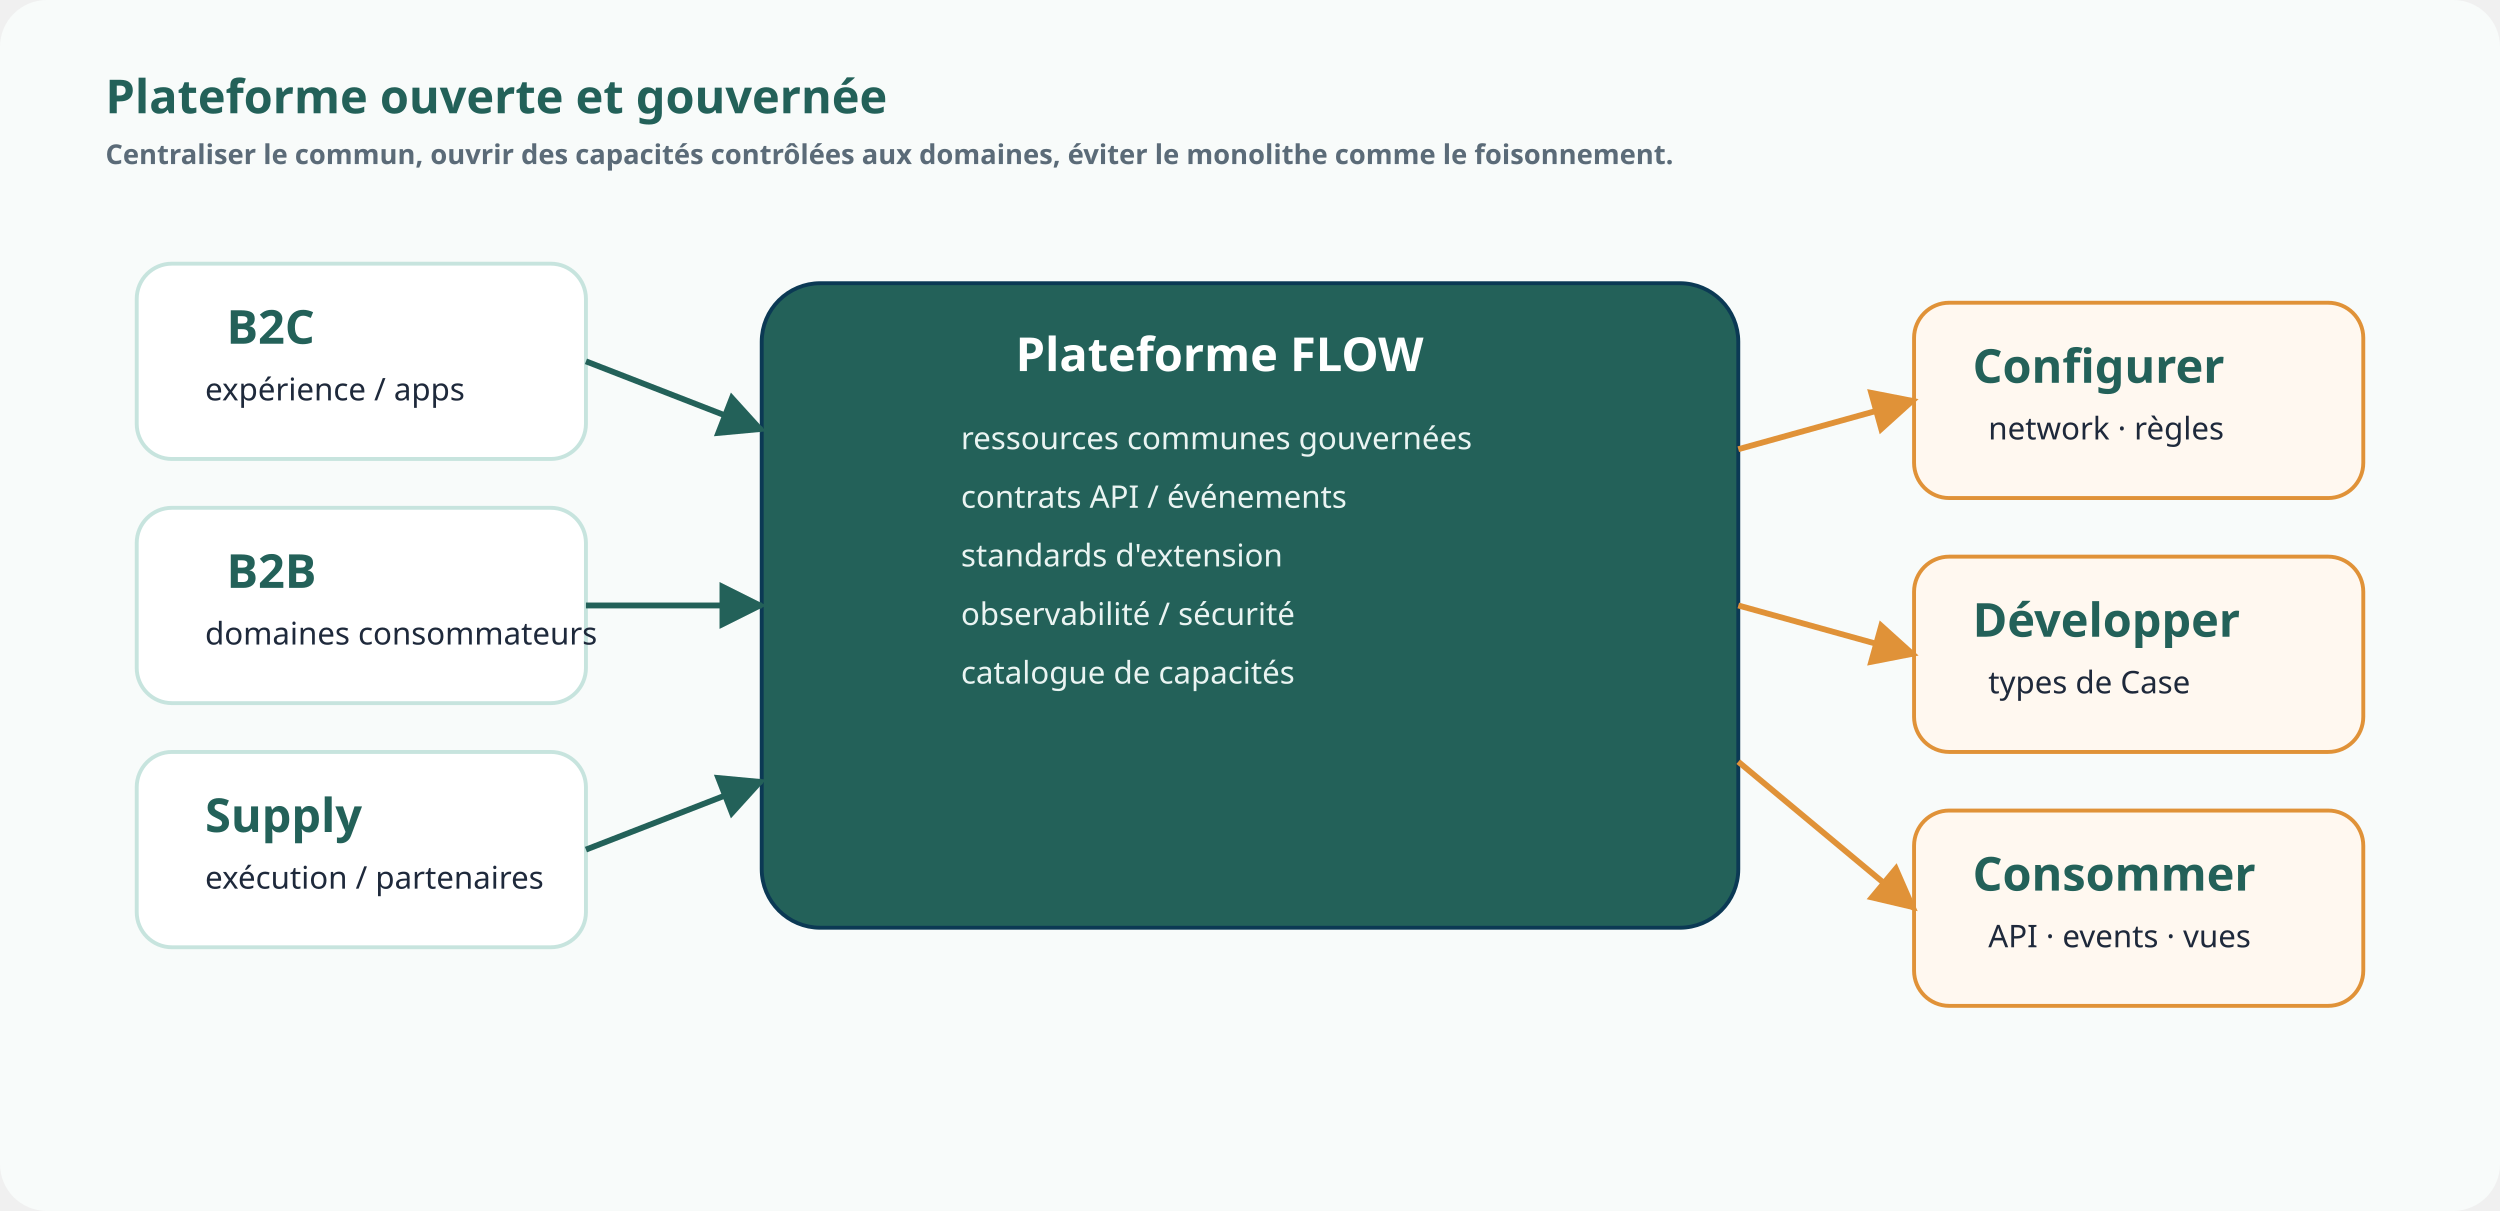
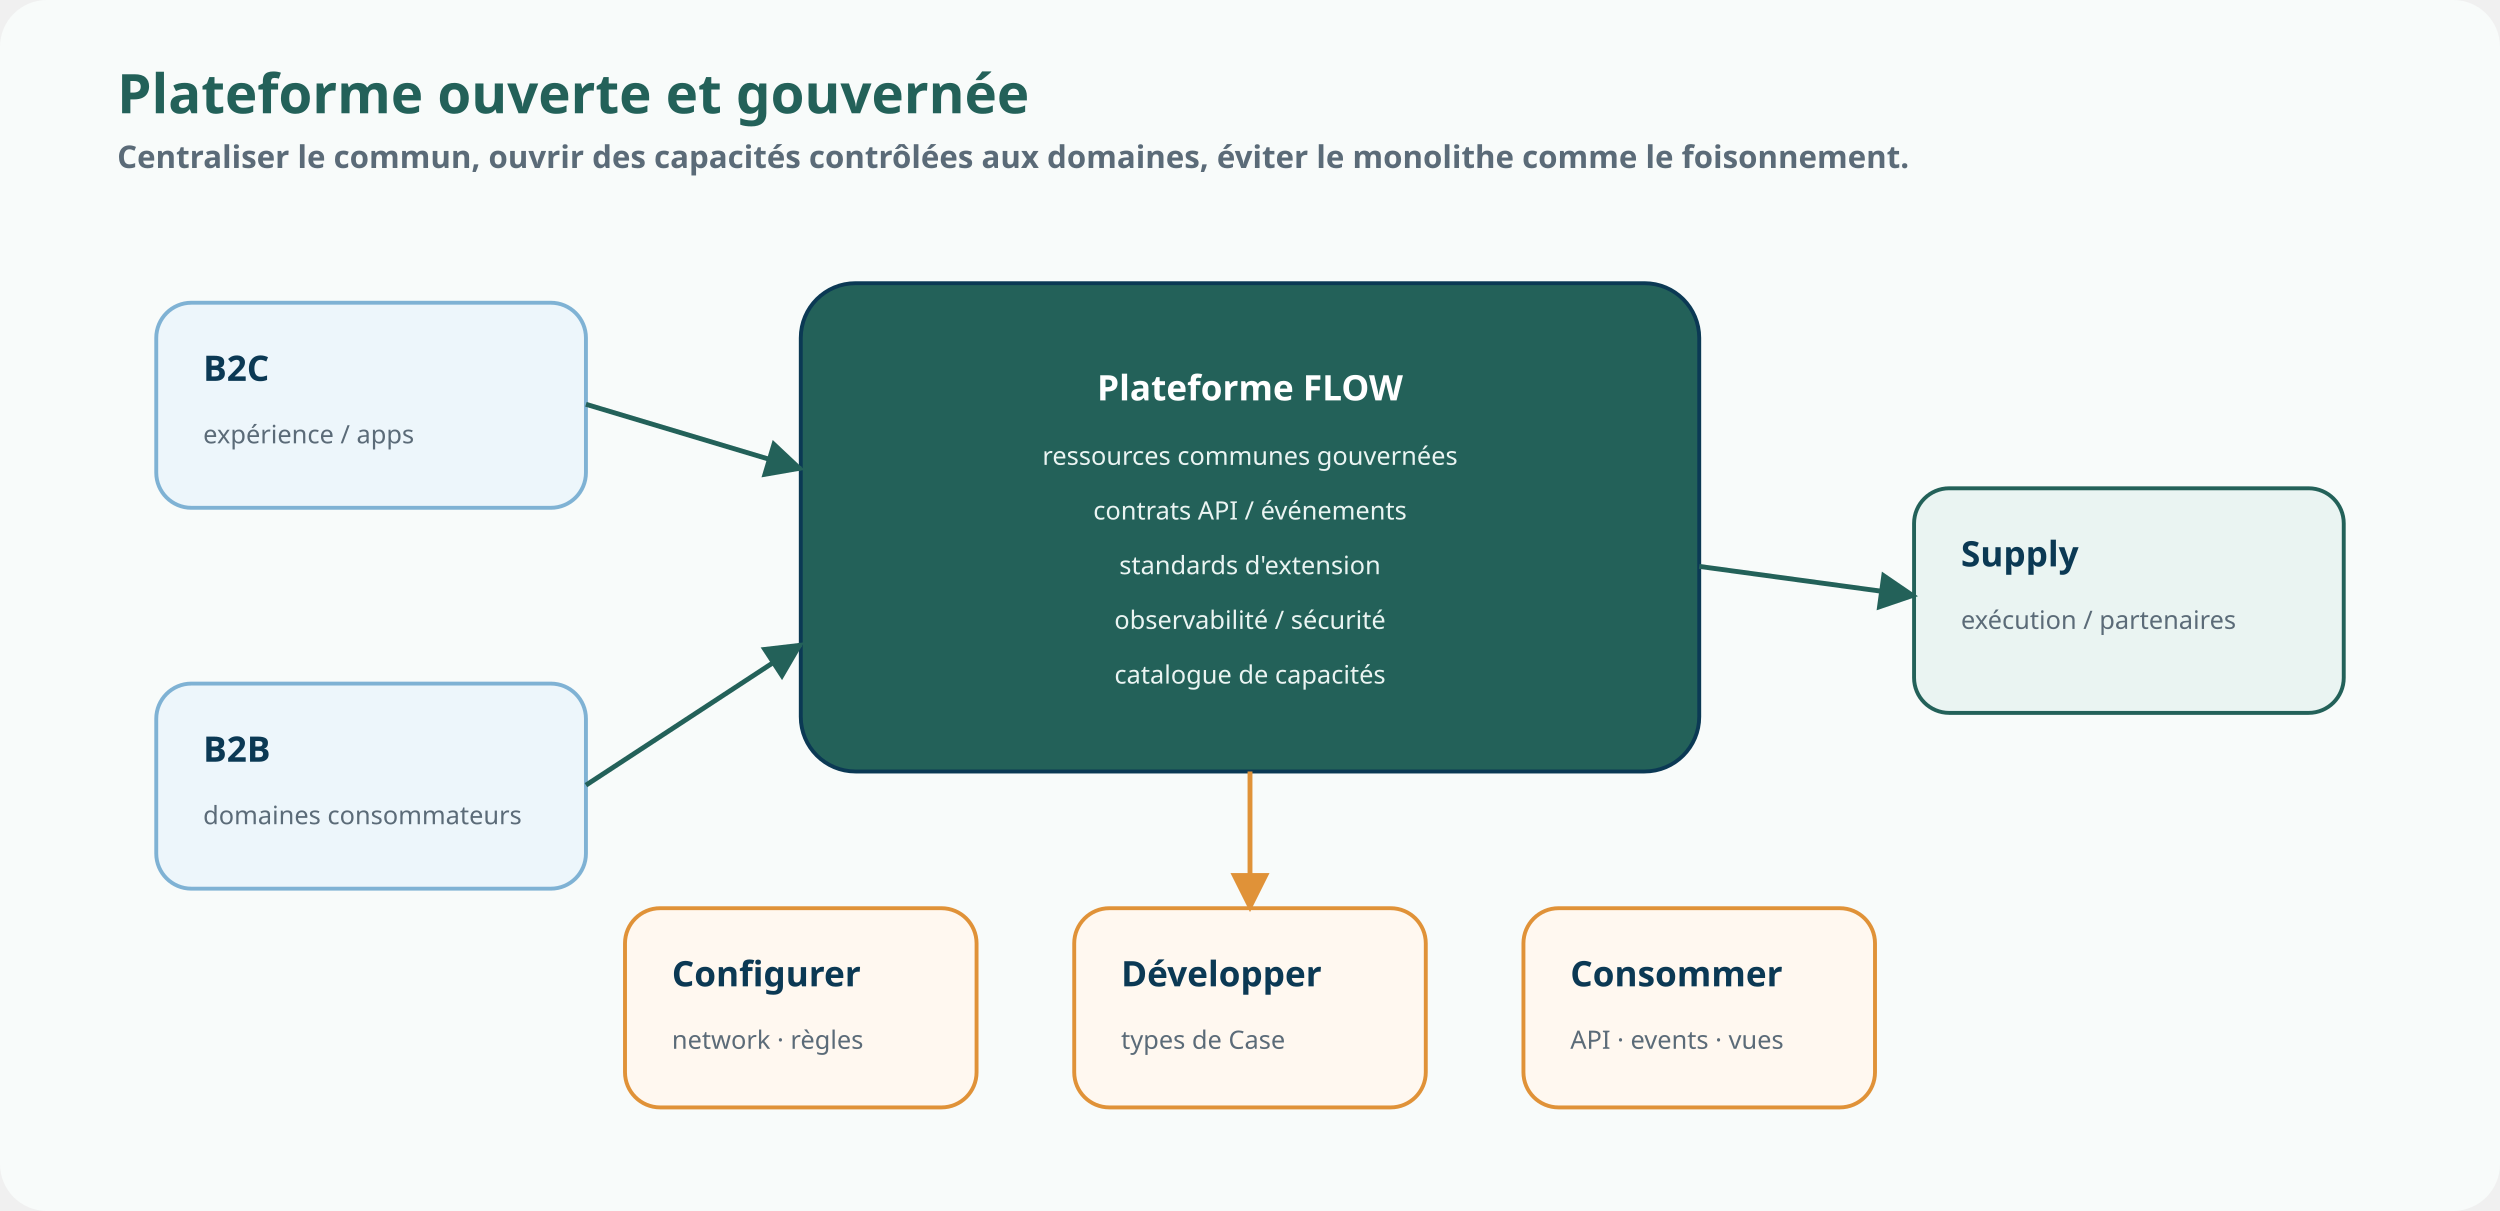
- <svg xmlns="http://www.w3.org/2000/svg" width="1280" height="620" viewBox="0 0 1280 620" preserveAspectRatio="xMidYMid meet" role="img">
+ <svg xmlns="http://www.w3.org/2000/svg" width="1280" height="620" viewBox="0 0 1280 620" preserveAspectRatio="xMidYMid meet" role="img" aria-labelledby="title desc">
  <defs>
-     <style>.bg{fill:#f8fbfa}.box{fill:#fff;stroke:#c7e4de;stroke-width:2}.core{fill:#236159;stroke:#0b3954;stroke-width:2}.accent{fill:#fff8f0;stroke:#e09238;stroke-width:2}.h{font:700 24px Aptos,Calibri,sans-serif;fill:#236159}.hw{font:700 24px Aptos,Calibri,sans-serif;fill:#fff}.t{font:500 16px Aptos,Calibri,sans-serif;fill:#1e293b}.tw{font:500 16px Aptos,Calibri,sans-serif;fill:#eaf4f2}.s{font:600 14px Aptos,Calibri,sans-serif;fill:#5b6b78}.a{stroke:#236159;stroke-width:3;fill:none;marker-end:url(#m)}.aa{stroke:#e09238;stroke-width:3;fill:none;marker-end:url(#ma)}</style>
-     <marker id="m" viewBox="0 0 10 10" refX="9" refY="5" markerWidth="8" markerHeight="8" orient="auto">
-       <path d="M0,0 L10,5 L0,10z" fill="#236159" />
+     <style>
+       .bg{fill:#f8fbfa}.panel{fill:#fff;stroke:#c7e4de;stroke-width:2}.panelSoft{fill:#eaf4f2;stroke:#236159;stroke-width:2}.accent{fill:#fff8f0;stroke:#e09238;stroke-width:2}.amber{fill:#fff8f0;stroke:#e09238;stroke-width:2}.green{fill:#eaf4f2;stroke:#236159;stroke-width:2}.blue{fill:#edf6fb;stroke:#7fb2d4;stroke-width:2}.purple{fill:#f4f0fb;stroke:#a98bd3;stroke-width:2}.grey{fill:#f4f6f8;stroke:#cbd5e1;stroke-width:2}.red{fill:#fff0ef;stroke:#d98b7d;stroke-width:2}.core{fill:#236159;stroke:#0b3954;stroke-width:2}.dark{fill:#0b3954;stroke:#052437;stroke-width:2}.title{font:700 28px Aptos,Calibri,Segoe UI,sans-serif;fill:#236159}.subtitle{font:600 16px Aptos,Calibri,Segoe UI,sans-serif;fill:#5b6b78}.h{font:700 18px Aptos,Calibri,Segoe UI,sans-serif;fill:#0b3954}.hWhite{font:700 18px Aptos,Calibri,Segoe UI,sans-serif;fill:#fff}.txt{font:500 15px Aptos,Calibri,Segoe UI,sans-serif;fill:#1e293b}.small{font:500 13px Aptos,Calibri,Segoe UI,sans-serif;fill:#5b6b78}.smallWhite{font:500 13px Aptos,Calibri,Segoe UI,sans-serif;fill:#eaf4f2}.pill{fill:#eaf4f2;stroke:#c7e4de;stroke-width:1.5}.pillAccent{fill:#fff8f0;stroke:#e09238;stroke-width:1.5}.pillText{font:700 12px Aptos,Calibri,Segoe UI,sans-serif;fill:#0b3954}.pillAccentText{font:700 12px Aptos,Calibri,Segoe UI,sans-serif;fill:#8a4f0f}.arrow{stroke:#236159;stroke-width:2.5;fill:none;marker-end:url(#arrow)}.arrowAccent{stroke:#e09238;stroke-width:2.5;fill:none;marker-end:url(#arrowAccent)}.arrowSoft{stroke:#8aa7a1;stroke-width:2;fill:none;stroke-dasharray:6 6;marker-end:url(#arrow)}.dash{stroke-dasharray:6 6}.label{font:700 12px Aptos,Calibri,Segoe UI,sans-serif;fill:#236159}.labelAccent{font:700 12px Aptos,Calibri,Segoe UI,sans-serif;fill:#8a4f0f}.num{font:800 20px Aptos,Calibri,Segoe UI,sans-serif;fill:#e09238}
+     </style>
+     <marker id="arrow" viewBox="0 0 10 10" refX="9" refY="5" markerWidth="8" markerHeight="8" orient="auto-start-reverse">
+       <path d="M0,0 L10,5 L0,10 z" fill="#236159" />
    </marker>
-     <marker id="ma" viewBox="0 0 10 10" refX="9" refY="5" markerWidth="8" markerHeight="8" orient="auto">
-       <path d="M0,0 L10,5 L0,10z" fill="#e09238" />
+     <marker id="arrowAccent" viewBox="0 0 10 10" refX="9" refY="5" markerWidth="8" markerHeight="8" orient="auto-start-reverse">
+       <path d="M0,0 L10,5 L0,10 z" fill="#e09238" />
    </marker>
  </defs>
-   <rect class="bg" width="1280" height="620" rx="24" />
-   <text class="h" x="54" y="58">Plateforme ouverte et gouvernée</text>
-   <text class="s" x="54" y="84">Centraliser le commun, ouvrir des capacités contrôlées aux domaines, éviter le monolithe comme le foisonnement.</text>
-   <rect class="core" x="390" y="145" width="500" height="330" rx="30" />
-   <text class="hw" x="520" y="190">Plateforme FLOW</text>
-   <text class="tw" x="492" y="230">ressources communes gouvernées</text>
-   <text class="tw" x="492" y="260">contrats API / événements</text>
-   <text class="tw" x="492" y="290">standards d'extension</text>
-   <text class="tw" x="492" y="320">observabilité / sécurité</text>
-   <text class="tw" x="492" y="350">catalogue de capacités</text>
-   <rect class="box" x="70" y="135" width="230" height="100" rx="18" />
-   <text class="h" x="116" y="176">B2C</text>
-   <text class="t" x="105" y="205">expérience / apps</text>
-   <rect class="box" x="70" y="260" width="230" height="100" rx="18" />
-   <text class="h" x="116" y="301">B2B</text>
-   <text class="t" x="105" y="330">domaines consommateurs</text>
-   <rect class="box" x="70" y="385" width="230" height="100" rx="18" />
-   <text class="h" x="105" y="426">Supply</text>
-   <text class="t" x="105" y="455">exécution / partenaires</text>
-   <rect class="accent" x="980" y="155" width="230" height="100" rx="18" />
-   <text class="h" x="1010" y="196">Configurer</text>
-   <text class="t" x="1018" y="225">network · règles</text>
-   <rect class="accent" x="980" y="285" width="230" height="100" rx="18" />
-   <text class="h" x="1010" y="326">Développer</text>
-   <text class="t" x="1018" y="355">types de Case</text>
-   <rect class="accent" x="980" y="415" width="230" height="100" rx="18" />
-   <text class="h" x="1010" y="456">Consommer</text>
-   <text class="t" x="1018" y="485">API · events · vues</text>
-   <path class="a" d="M300 185 L390 220" />
-   <path class="a" d="M300 310 L390 310" />
-   <path class="a" d="M300 435 L390 400" />
-   <path class="aa" d="M890 230 L980 205" />
-   <path class="aa" d="M890 310 L980 335" />
-   <path class="aa" d="M890 390 L980 465" />
+   <rect class="bg" x="0" y="0" width="1280" height="620" rx="24" />
+   <text class="title" x="60" y="58">Plateforme ouverte et gouvernée</text>
+   <text class="subtitle" x="60" y="86">Centraliser le commun, ouvrir des capacités contrôlées aux domaines, éviter le monolithe comme le foisonnement.</text>
+   <rect class="core" x="410" y="145" width="460" height="250" rx="28" />
+   <text class="hWhite" x="640" y="205" text-anchor="middle">Plateforme FLOW</text>
+   <text class="smallWhite" x="640" y="238" text-anchor="middle">ressources communes gouvernées</text>
+   <text class="smallWhite" x="640" y="266" text-anchor="middle">contrats API / événements</text>
+   <text class="smallWhite" x="640" y="294" text-anchor="middle">standards d'extension</text>
+   <text class="smallWhite" x="640" y="322" text-anchor="middle">observabilité / sécurité</text>
+   <text class="smallWhite" x="640" y="350" text-anchor="middle">catalogue de capacités</text>
+   <rect class="blue" x="80" y="155" width="220" height="105" rx="18" />
+   <text class="h" x="104" y="195">B2C</text>
+   <text class="small" x="104" y="227">expérience / apps</text>
+   <rect class="blue" x="80" y="350" width="220" height="105" rx="18" />
+   <text class="h" x="104" y="390">B2B</text>
+   <text class="small" x="104" y="422">domaines consommateurs</text>
+   <rect class="green" x="980" y="250" width="220" height="115" rx="18" />
+   <text class="h" x="1004" y="290">Supply</text>
+   <text class="small" x="1004" y="322">exécution / partenaires</text>
+   <rect class="accent" x="320" y="465" width="180" height="102" rx="18" />
+   <text class="h" x="344" y="505">Configurer</text>
+   <text class="small" x="344" y="537">network · règles</text>
+   <rect class="accent" x="550" y="465" width="180" height="102" rx="18" />
+   <text class="h" x="574" y="505">Développer</text>
+   <text class="small" x="574" y="537">types de Case</text>
+   <rect class="accent" x="780" y="465" width="180" height="102" rx="18" />
+   <text class="h" x="804" y="505">Consommer</text>
+   <text class="small" x="804" y="537">API · events · vues</text>
+   <path class="arrow" d="M300 207 L410 240" />
+   <path class="arrow" d="M300 402 L410 330" />
+   <path class="arrow" d="M870 290 L980 305" />
+   <path class="arrowAccent" d="M640 395 L640 465" />
</svg>
